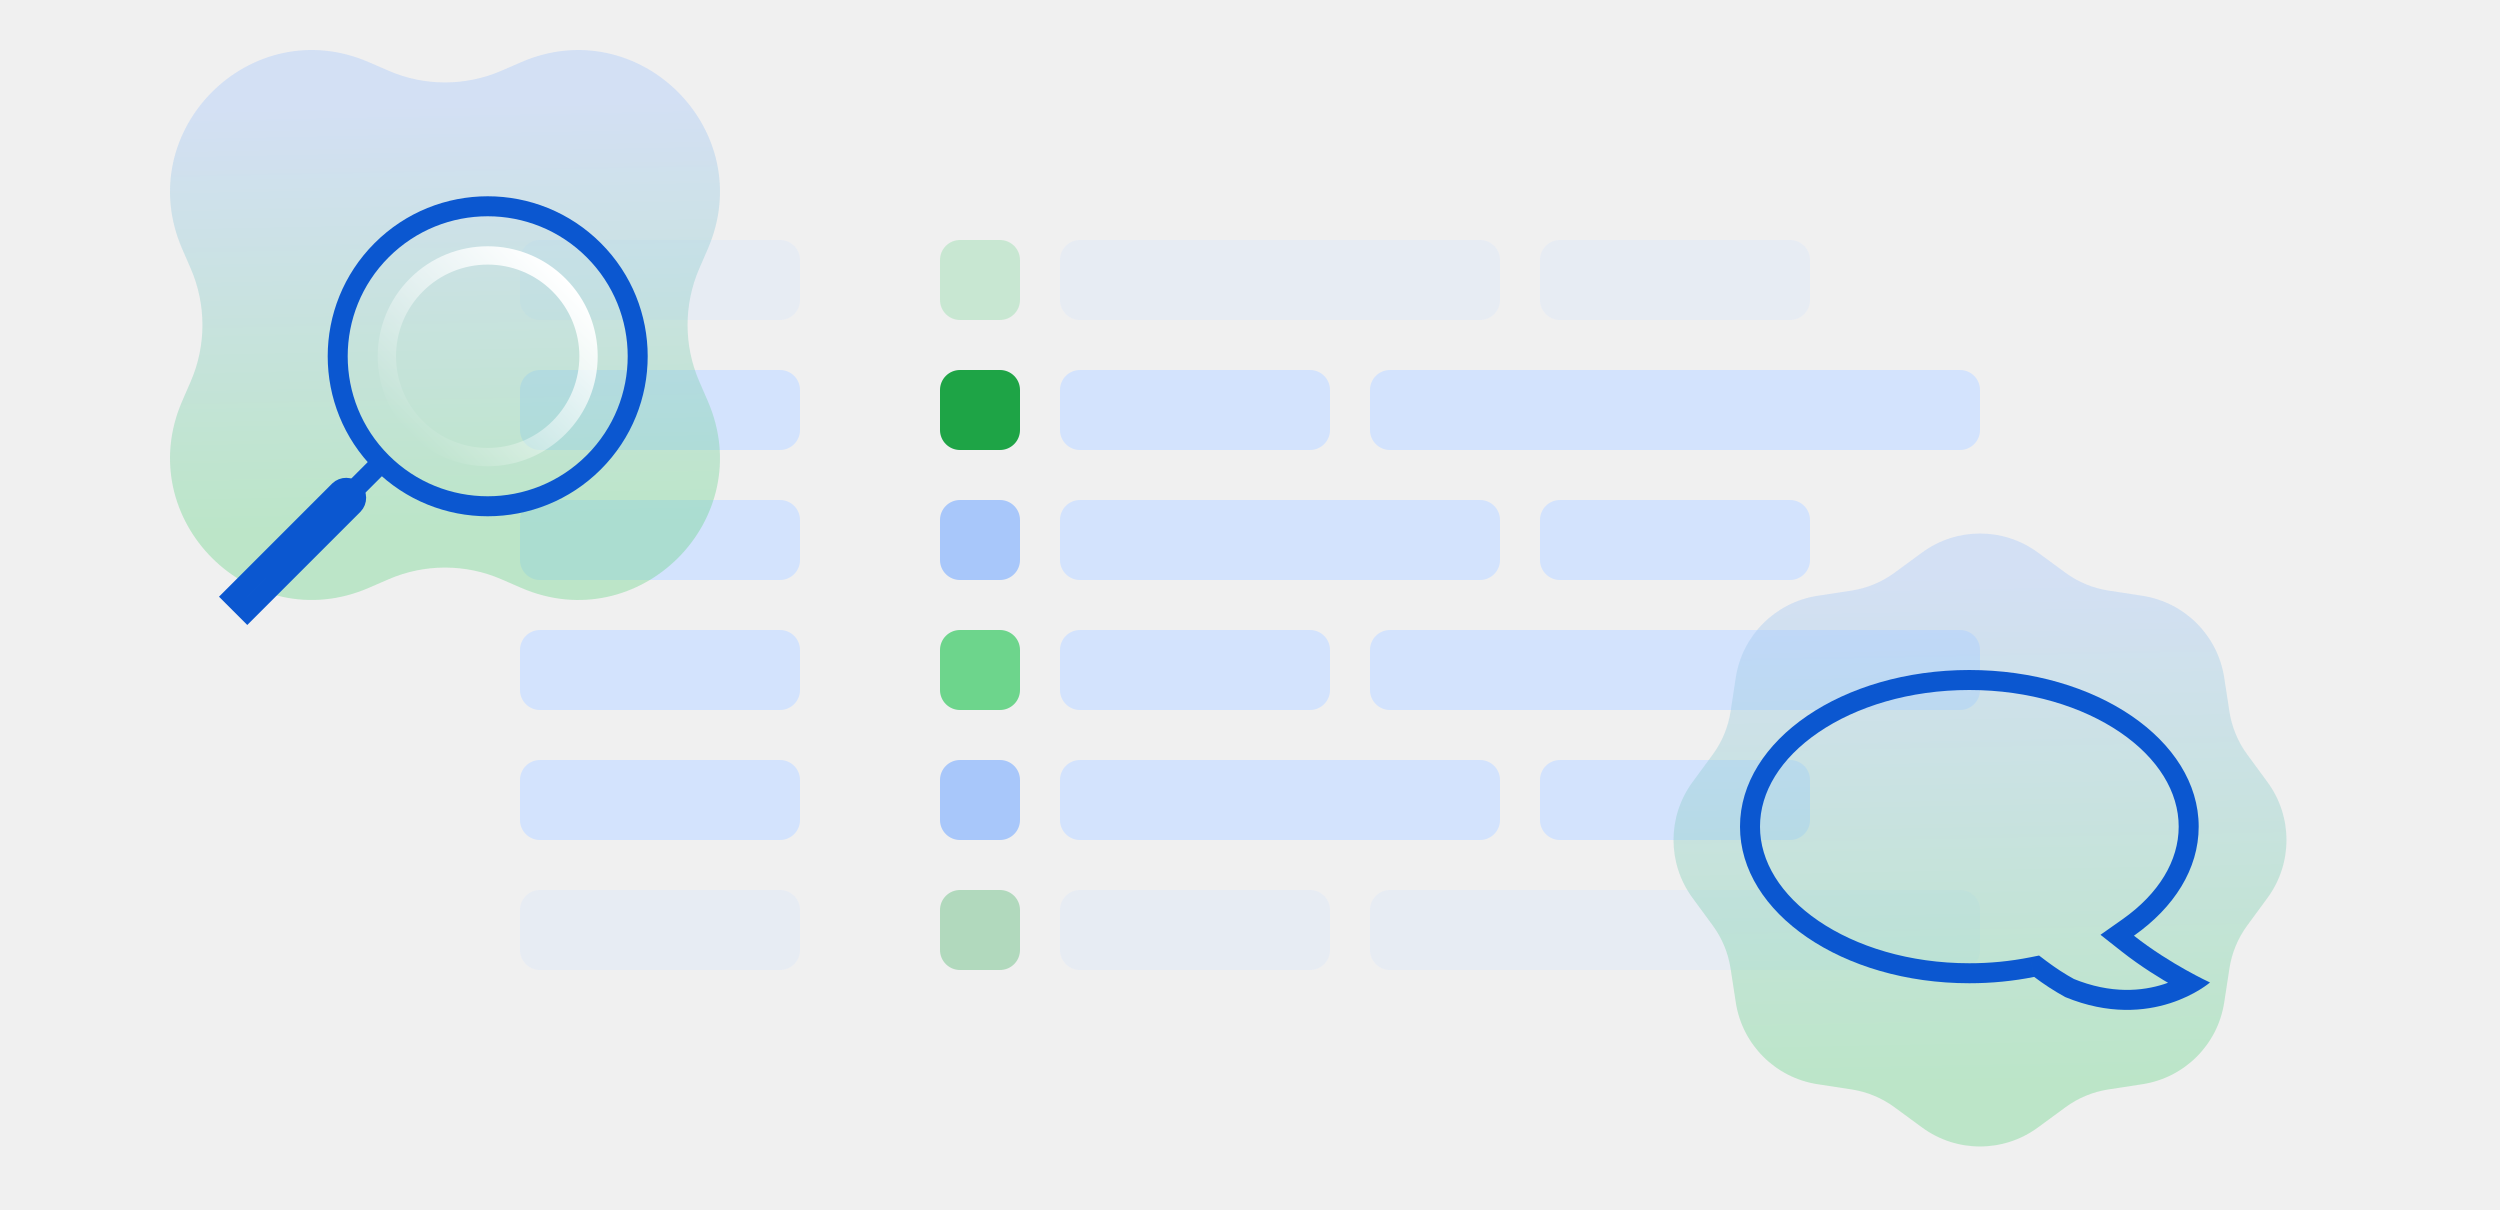
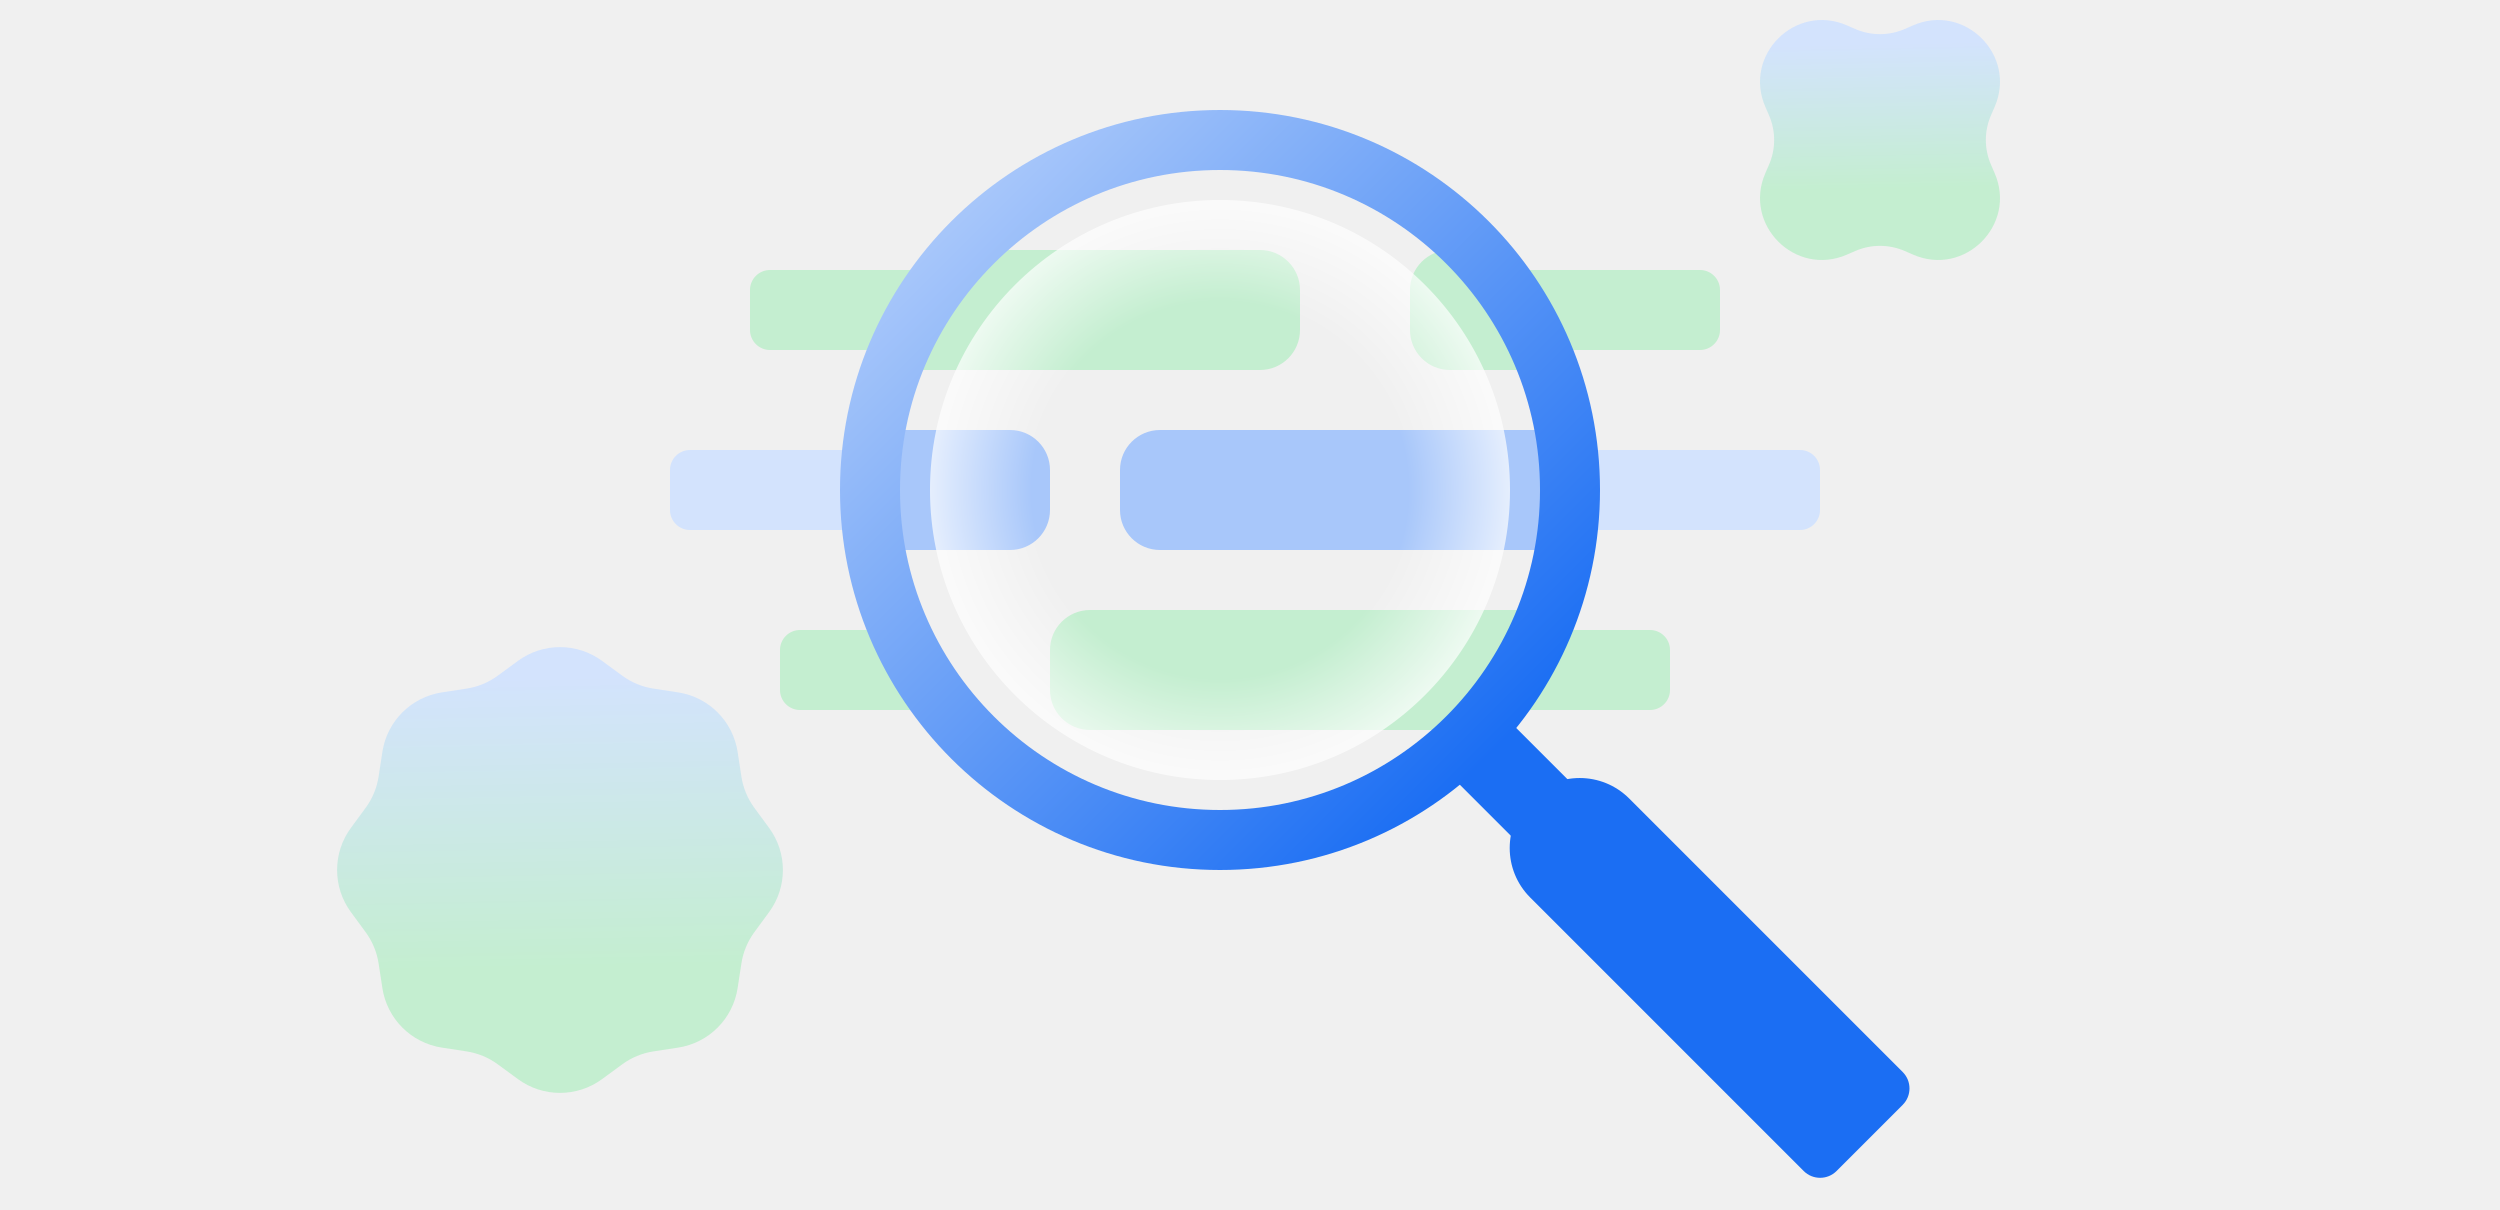
<svg xmlns="http://www.w3.org/2000/svg" width="250" height="121" fill="none" viewBox="0 0 250 121">
-   <rect width="28" height="8" x="52" y="24" fill="#D3E3FD" opacity=".3" rx="2" />
-   <rect width="28" height="8" x="52" y="37" fill="#D3E3FD" rx="2" />
-   <rect width="44" height="8" x="106" y="24" fill="#D3E3FD" opacity=".3" rx="2" />
-   <rect width="61" height="8" fill="#D3E3FD" rx="2" transform="matrix(-1 0 0 1 198 37)" />
-   <rect width="27" height="8" x="154" y="24" fill="#D3E3FD" opacity=".3" rx="2" />
-   <rect width="27" height="8" fill="#D3E3FD" rx="2" transform="matrix(-1 0 0 1 133 37)" />
-   <rect width="8" height="8" x="94" y="24" fill="#6DD58C" opacity=".3" rx="2" />
-   <rect width="8" height="8" x="94" y="37" fill="#1EA446" rx="2" />
-   <rect width="28" height="8" x="52" y="50" fill="#D3E3FD" rx="2" />
-   <rect width="28" height="8" x="52" y="76" fill="#D3E3FD" rx="2" />
-   <rect width="28" height="8" x="52" y="63" fill="#D3E3FD" rx="2" />
-   <rect width="28" height="8" x="52" y="89" fill="#D3E3FD" opacity=".3" rx="2" />
-   <rect width="44" height="8" x="106" y="50" fill="#D3E3FD" rx="2" />
-   <rect width="44" height="8" x="106" y="76" fill="#D3E3FD" rx="2" />
-   <rect width="61" height="8" fill="#D3E3FD" rx="2" transform="matrix(-1 0 0 1 198 63)" />
-   <rect width="61" height="8" fill="#D3E3FD" opacity=".3" rx="2" transform="matrix(-1 0 0 1 198 89)" />
-   <rect width="27" height="8" x="154" y="50" fill="#D3E3FD" rx="2" />
-   <rect width="27" height="8" x="154" y="76" fill="#D3E3FD" rx="2" />
-   <rect width="27" height="8" fill="#D3E3FD" rx="2" transform="matrix(-1 0 0 1 133 63)" />
-   <rect width="27" height="8" fill="#D3E3FD" opacity=".3" rx="2" transform="matrix(-1 0 0 1 133 89)" />
-   <rect width="8" height="8" x="94" y="50" fill="#A8C7FA" rx="2" />
-   <rect width="8" height="8" x="94" y="76" fill="#A8C7FA" rx="2" />
-   <rect width="8" height="8" x="94" y="63" fill="#6DD58C" rx="2" />
-   <rect width="8" height="8" x="94" y="89" fill="#1EA446" opacity=".3" rx="2" />
-   <g filter="url(#a)">
-     <path fill="url(#b)" fill-opacity=".4" d="M18.22 24.892C13.087 13.08 25.078 1.088 36.891 6.22l1.954.849a14.194 14.194 0 0 0 11.308 0l1.954-.849C63.92 1.09 75.912 13.08 70.78 24.892l-.849 1.954a14.194 14.194 0 0 0 0 11.308l.849 1.954c5.13 11.813-6.86 23.804-18.674 18.673l-1.953-.849a14.194 14.194 0 0 0-11.308 0l-1.954.849C25.08 63.91 13.088 51.92 18.22 40.108l.849-1.954a14.194 14.194 0 0 0 0-11.308l-.849-1.954Z" />
+   <rect width="20" height="8" x="95" y="35" fill="#C4EED0" rx="2" transform="rotate(180 95 35)" />
+   <rect width="21" height="8" x="172" y="35" fill="#C4EED0" rx="2" transform="rotate(180 172 35)" />
+   <rect width="17" height="8" x="167" y="71" fill="#C4EED0" rx="2" transform="rotate(180 167 71)" />
+   <rect width="15" height="8" x="93" y="71" fill="#C4EED0" rx="2" transform="rotate(180 93 71)" />
+   <rect width="33" height="8" x="100" y="53" fill="#D3E3FD" rx="2" transform="rotate(180 100 53)" />
+   <rect width="31" height="8" x="182" y="53" fill="#D3E3FD" rx="2" transform="rotate(180 182 53)" />
+   <mask id="a" width="66" height="69" x="89" y="14" maskUnits="userSpaceOnUse" style="mask-type:alpha">
+     <path fill="#D9D9D9" d="M102.5 14h35L155 32.5V65l-18.5 18H89V36.5L102.5 14Z" />
+   </mask>
+   <g mask="url(#a)">
+     <rect width="62" height="12" x="174" y="55" fill="#A8C7FA" rx="4" transform="rotate(180 174 55)" />
+     <rect width="62" height="12" x="105" y="55" fill="#A8C7FA" rx="4" transform="rotate(180 105 55)" />
+     <rect width="50" height="12" x="130" y="37" fill="#C4EED0" rx="4" transform="rotate(180 130 37)" />
+     <rect width="26" height="12" x="167" y="37" fill="#C4EED0" rx="4" transform="rotate(180 167 37)" />
+     <rect width="59" height="12" x="164" y="73" fill="#C4EED0" rx="4" transform="rotate(180 164 73)" />
  </g>
-   <g filter="url(#c)">
-     <path fill="url(#d)" fill-opacity=".4" d="M192.214 55.248a9.777 9.777 0 0 1 11.572 0l2.762 2.027a9.776 9.776 0 0 0 4.305 1.783l3.386.52a9.776 9.776 0 0 1 8.183 8.183l.52 3.386a9.763 9.763 0 0 0 1.783 4.305l2.027 2.762a9.777 9.777 0 0 1 0 11.572l-2.027 2.762a9.763 9.763 0 0 0-1.783 4.305l-.52 3.386a9.775 9.775 0 0 1-8.183 8.183l-3.386.52a9.761 9.761 0 0 0-4.305 1.783l-2.762 2.027a9.777 9.777 0 0 1-11.572 0l-2.762-2.027a9.761 9.761 0 0 0-4.305-1.783l-3.386-.52a9.775 9.775 0 0 1-8.183-8.183l-.52-3.386a9.763 9.763 0 0 0-1.783-4.305l-2.027-2.762a9.777 9.777 0 0 1 0-11.572l2.027-2.762a9.763 9.763 0 0 0 1.783-4.305l.52-3.386a9.776 9.776 0 0 1 8.183-8.183l3.386-.52a9.774 9.774 0 0 0 4.305-1.783l2.762-2.027Z" />
+   <path fill="#1B6EF3" d="m143.12 75.61 5.658-5.657 14.849 14.85-5.657 5.656z" />
+   <path fill="#1B6EF3" d="M153.021 89.752a7 7 0 0 1 0-9.9 7 7 0 0 1 9.899 0l27.349 27.35a2.322 2.322 0 0 1 0 3.284l-6.614 6.615a2.323 2.323 0 0 1-3.285 0l-27.349-27.349Z" />
+   <g filter="url(#b)">
+     <path fill="url(#c)" d="M51.792 66.09a7.111 7.111 0 0 1 8.416 0l2.009 1.474a7.112 7.112 0 0 0 3.13 1.297l2.463.377a7.113 7.113 0 0 1 5.952 5.952l.377 2.463a7.112 7.112 0 0 0 1.297 3.13l1.475 2.009a7.111 7.111 0 0 1 0 8.416l-1.475 2.009a7.112 7.112 0 0 0-1.297 3.13l-.377 2.463a7.112 7.112 0 0 1-5.952 5.952l-2.463.377a7.118 7.118 0 0 0-3.13 1.297l-2.009 1.475a7.113 7.113 0 0 1-8.416 0l-2.009-1.475a7.118 7.118 0 0 0-3.13-1.297l-2.463-.377a7.112 7.112 0 0 1-5.952-5.952l-.377-2.463a7.112 7.112 0 0 0-1.297-3.13l-1.475-2.009a7.111 7.111 0 0 1 0-8.416l1.475-2.009a7.112 7.112 0 0 0 1.297-3.13l.377-2.463a7.111 7.111 0 0 1 5.952-5.952l2.463-.377a7.112 7.112 0 0 0 3.13-1.297l2.009-1.475Z" />
  </g>
-   <mask id="e" fill="#fff">
-     <path fill-rule="evenodd" d="M213.394 93.57c4.008-2.82 6.475-6.667 6.475-10.907 0-8.65-10.268-15.663-22.935-15.663C184.268 67 174 74.012 174 82.663c0 8.65 10.268 15.662 22.934 15.662 2.252 0 4.427-.221 6.483-.634.938.71 1.974 1.394 3.114 2.019 8.678 3.572 14.469-1.463 14.469-1.463s-3.978-1.818-7.606-4.677Z" clip-rule="evenodd" />
-   </mask>
-   <path fill="#0B57D0" d="m213.394 93.57-1.151-1.636-2.195 1.545 2.108 1.661 1.238-1.57Zm-9.977 4.12 1.207-1.594-.718-.543-.883.177.394 1.96Zm3.114 2.02-.962 1.753.098.054.102.042.762-1.85ZM221 98.247l1.312 1.51 2.344-2.038-2.825-1.291-.831 1.819Zm-3.131-15.584c0 3.403-1.978 6.704-5.626 9.27l2.302 3.272c4.367-3.073 7.324-7.466 7.324-12.542h-4ZM196.934 69c5.984 0 11.313 1.66 15.09 4.24 3.786 2.585 5.845 5.952 5.845 9.423h4c0-5.18-3.076-9.644-7.589-12.727-4.524-3.09-10.663-4.936-17.346-4.936v4ZM176 82.663c0-3.471 2.059-6.838 5.845-9.424 3.777-2.58 9.106-4.239 15.089-4.239v-4c-6.682 0-12.821 1.846-17.345 4.936-4.513 3.082-7.589 7.547-7.589 12.727h4Zm20.934 13.662c-5.983 0-11.312-1.66-15.089-4.239C178.059 89.5 176 86.133 176 82.663h-4c0 5.179 3.076 9.644 7.589 12.726 4.524 3.09 10.663 4.936 17.345 4.936v-4Zm6.089-.595a30.968 30.968 0 0 1-6.089.595v4c2.382 0 4.69-.234 6.876-.673l-.787-3.922Zm-.814 3.555a27.288 27.288 0 0 0 3.36 2.178l1.923-3.507a23.317 23.317 0 0 1-2.868-1.86l-2.415 3.19Zm3.56 2.274c4.834 1.99 8.943 1.599 11.861.663a15.556 15.556 0 0 0 3.375-1.539c.396-.243.706-.46.925-.623.109-.082.196-.15.26-.202l.079-.065.026-.022.01-.008.004-.004.002-.001c0-.001.001-.002-1.311-1.511l-1.311-1.51.002-.002.002-.002.004-.003c.001-.002.002-.002.001 0-.002 0-.01.007-.022.017-.026.02-.071.057-.137.106a8.555 8.555 0 0 1-.625.42 11.64 11.64 0 0 1-2.505 1.14c-2.147.689-5.273 1.03-9.117-.553l-1.523 3.699ZM221 98.247l.832-1.82v.001l-.005-.002a1.125 1.125 0 0 0-.027-.013l-.117-.055a41.201 41.201 0 0 1-2.147-1.122c-1.393-.78-3.199-1.893-4.904-3.237l-2.476 3.141c1.923 1.516 3.92 2.742 5.423 3.585a45.273 45.273 0 0 0 2.382 1.243l.148.07.041.019a.066.066 0 0 0 .012.006l.004.002h.002v.001l.832-1.82Z" mask="url(#e)" />
-   <circle cx="48.77" cy="35.627" r="15" stroke="#0B57D0" stroke-width="2" transform="rotate(45 48.77 35.627)" />
-   <path stroke="url(#f)" stroke-width="1.833" d="M55.9 42.757c-3.938 3.938-10.323 3.938-14.26 0-3.938-3.938-3.938-10.322 0-14.26 3.937-3.938 10.322-3.938 14.26 0 3.937 3.938 3.937 10.322 0 14.26Z" />
-   <path stroke="#0B57D0" stroke-width="2" d="M33.92 49.063a1 1 0 0 1 1.414 1.414L24.727 61.084l-1.414-1.415L33.92 49.063Z" />
-   <path stroke="#0B57D0" d="m37.455 46.234.707.707-3.535 3.536-.707-.707z" />
+   <path fill="url(#d)" d="M176.532 10.68c-2.239-5.155 2.993-10.387 8.148-8.148l.853.37a6.192 6.192 0 0 0 4.934 0l.853-.37c5.155-2.239 10.387 2.993 8.148 8.148l-.37.853a6.19 6.19 0 0 0 0 4.934l.37.853c2.239 5.155-2.993 10.387-8.148 8.148l-.853-.37a6.192 6.192 0 0 0-4.934 0l-.853.37c-5.155 2.239-10.387-2.993-8.148-8.148l.37-.853a6.19 6.19 0 0 0 0-4.934l-.37-.853Z" />
+   <circle cx="122" cy="49" r="35" stroke="url(#e)" stroke-width="6" />
+   <circle cx="122" cy="49" r="29" fill="url(#f)" />
  <defs>
-     <linearGradient id="b" x1="40.333" x2="41.167" y1="10.417" y2="52.917" gradientUnits="userSpaceOnUse">
+     <linearGradient id="c" x1="52.364" x2="53.091" y1="67.727" y2="104.818" gradientUnits="userSpaceOnUse">
+       <stop stop-color="#D3E3FD" />
+       <stop offset=".785" stop-color="#C4EED0" />
+     </linearGradient>
+     <linearGradient id="d" x1="186.182" x2="186.545" y1="4.364" y2="22.909" gradientUnits="userSpaceOnUse">
+       <stop stop-color="#D3E3FD" />
+       <stop offset=".785" stop-color="#C4EED0" />
+     </linearGradient>
+     <linearGradient id="e" x1="94.5" x2="148.5" y1="22" y2="76" gradientUnits="userSpaceOnUse">
      <stop stop-color="#A8C7FA" />
-       <stop offset="1" stop-color="#6DD58C" />
+       <stop offset="1" stop-color="#1B6EF3" />
    </linearGradient>
-     <linearGradient id="d" x1="193" x2="194" y1="57.5" y2="108.5" gradientUnits="userSpaceOnUse">
-       <stop stop-color="#A8C7FA" />
-       <stop offset="1" stop-color="#6DD58C" />
-     </linearGradient>
-     <linearGradient id="f" x1="56.548" x2="40.991" y1="27.849" y2="43.405" gradientUnits="userSpaceOnUse">
-       <stop stop-color="#fff" />
-       <stop offset="1" stop-color="#fff" stop-opacity="0" />
-     </linearGradient>
-     <filter id="a" width="63" height="63" x="13" y="1" color-interpolation-filters="sRGB" filterUnits="userSpaceOnUse">
+     <radialGradient id="f" cx="0" cy="0" r="1" gradientTransform="matrix(0 29 -29 0 122 49)" gradientUnits="userSpaceOnUse">
+       <stop offset=".65" stop-color="#fff" stop-opacity="0" />
+       <stop offset="1" stop-color="#fff" stop-opacity=".7" />
+     </radialGradient>
+     <filter id="b" width="48.368" height="48.368" x="31.816" y="62.816" color-interpolation-filters="sRGB" filterUnits="userSpaceOnUse">
      <feFlood flood-opacity="0" result="BackgroundImageFix" />
-       <feGaussianBlur in="BackgroundImageFix" stdDeviation="2" />
-       <feComposite in2="SourceAlpha" operator="in" result="effect1_backgroundBlur_443_21604" />
-       <feBlend in="SourceGraphic" in2="effect1_backgroundBlur_443_21604" result="shape" />
-     </filter>
-     <filter id="c" width="69.297" height="69.297" x="163.352" y="49.352" color-interpolation-filters="sRGB" filterUnits="userSpaceOnUse">
-       <feFlood flood-opacity="0" result="BackgroundImageFix" />
-       <feGaussianBlur in="BackgroundImageFix" stdDeviation="2" />
-       <feComposite in2="SourceAlpha" operator="in" result="effect1_backgroundBlur_443_21604" />
-       <feBlend in="SourceGraphic" in2="effect1_backgroundBlur_443_21604" result="shape" />
+       <feGaussianBlur in="BackgroundImageFix" stdDeviation=".947" />
+       <feComposite in2="SourceAlpha" operator="in" result="effect1_backgroundBlur_603_34602" />
+       <feBlend in="SourceGraphic" in2="effect1_backgroundBlur_603_34602" result="shape" />
    </filter>
  </defs>
</svg>
